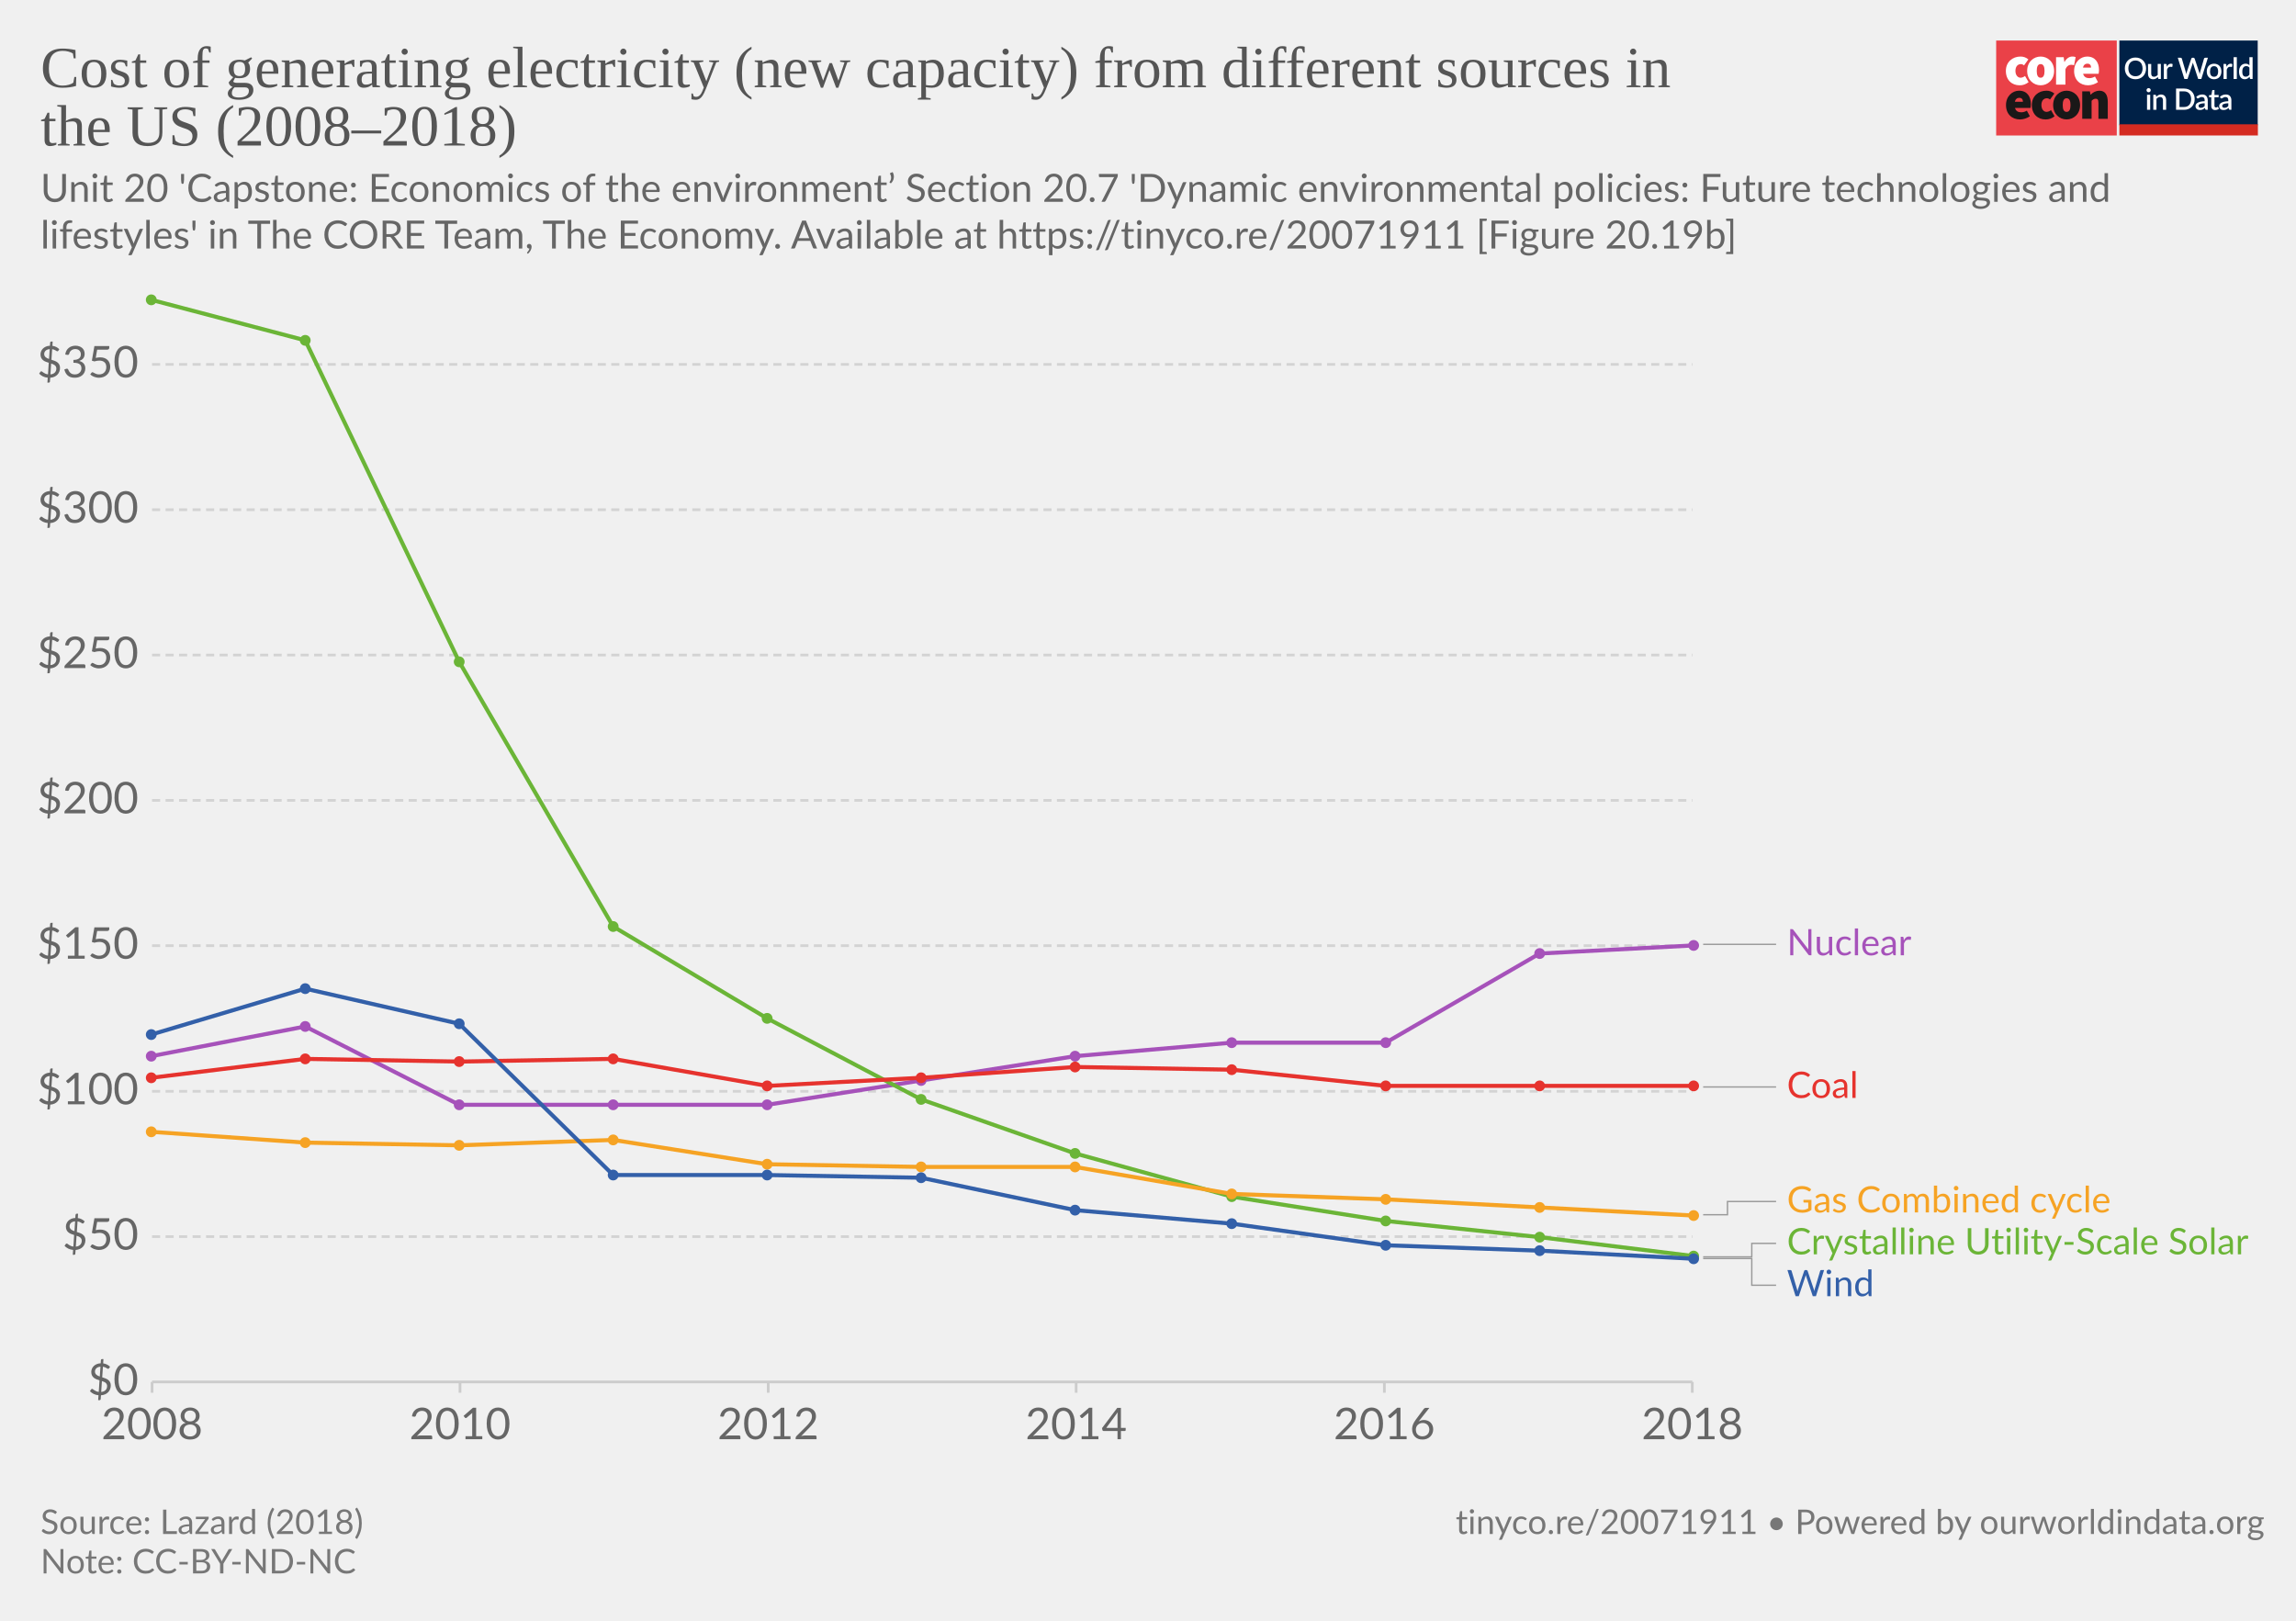
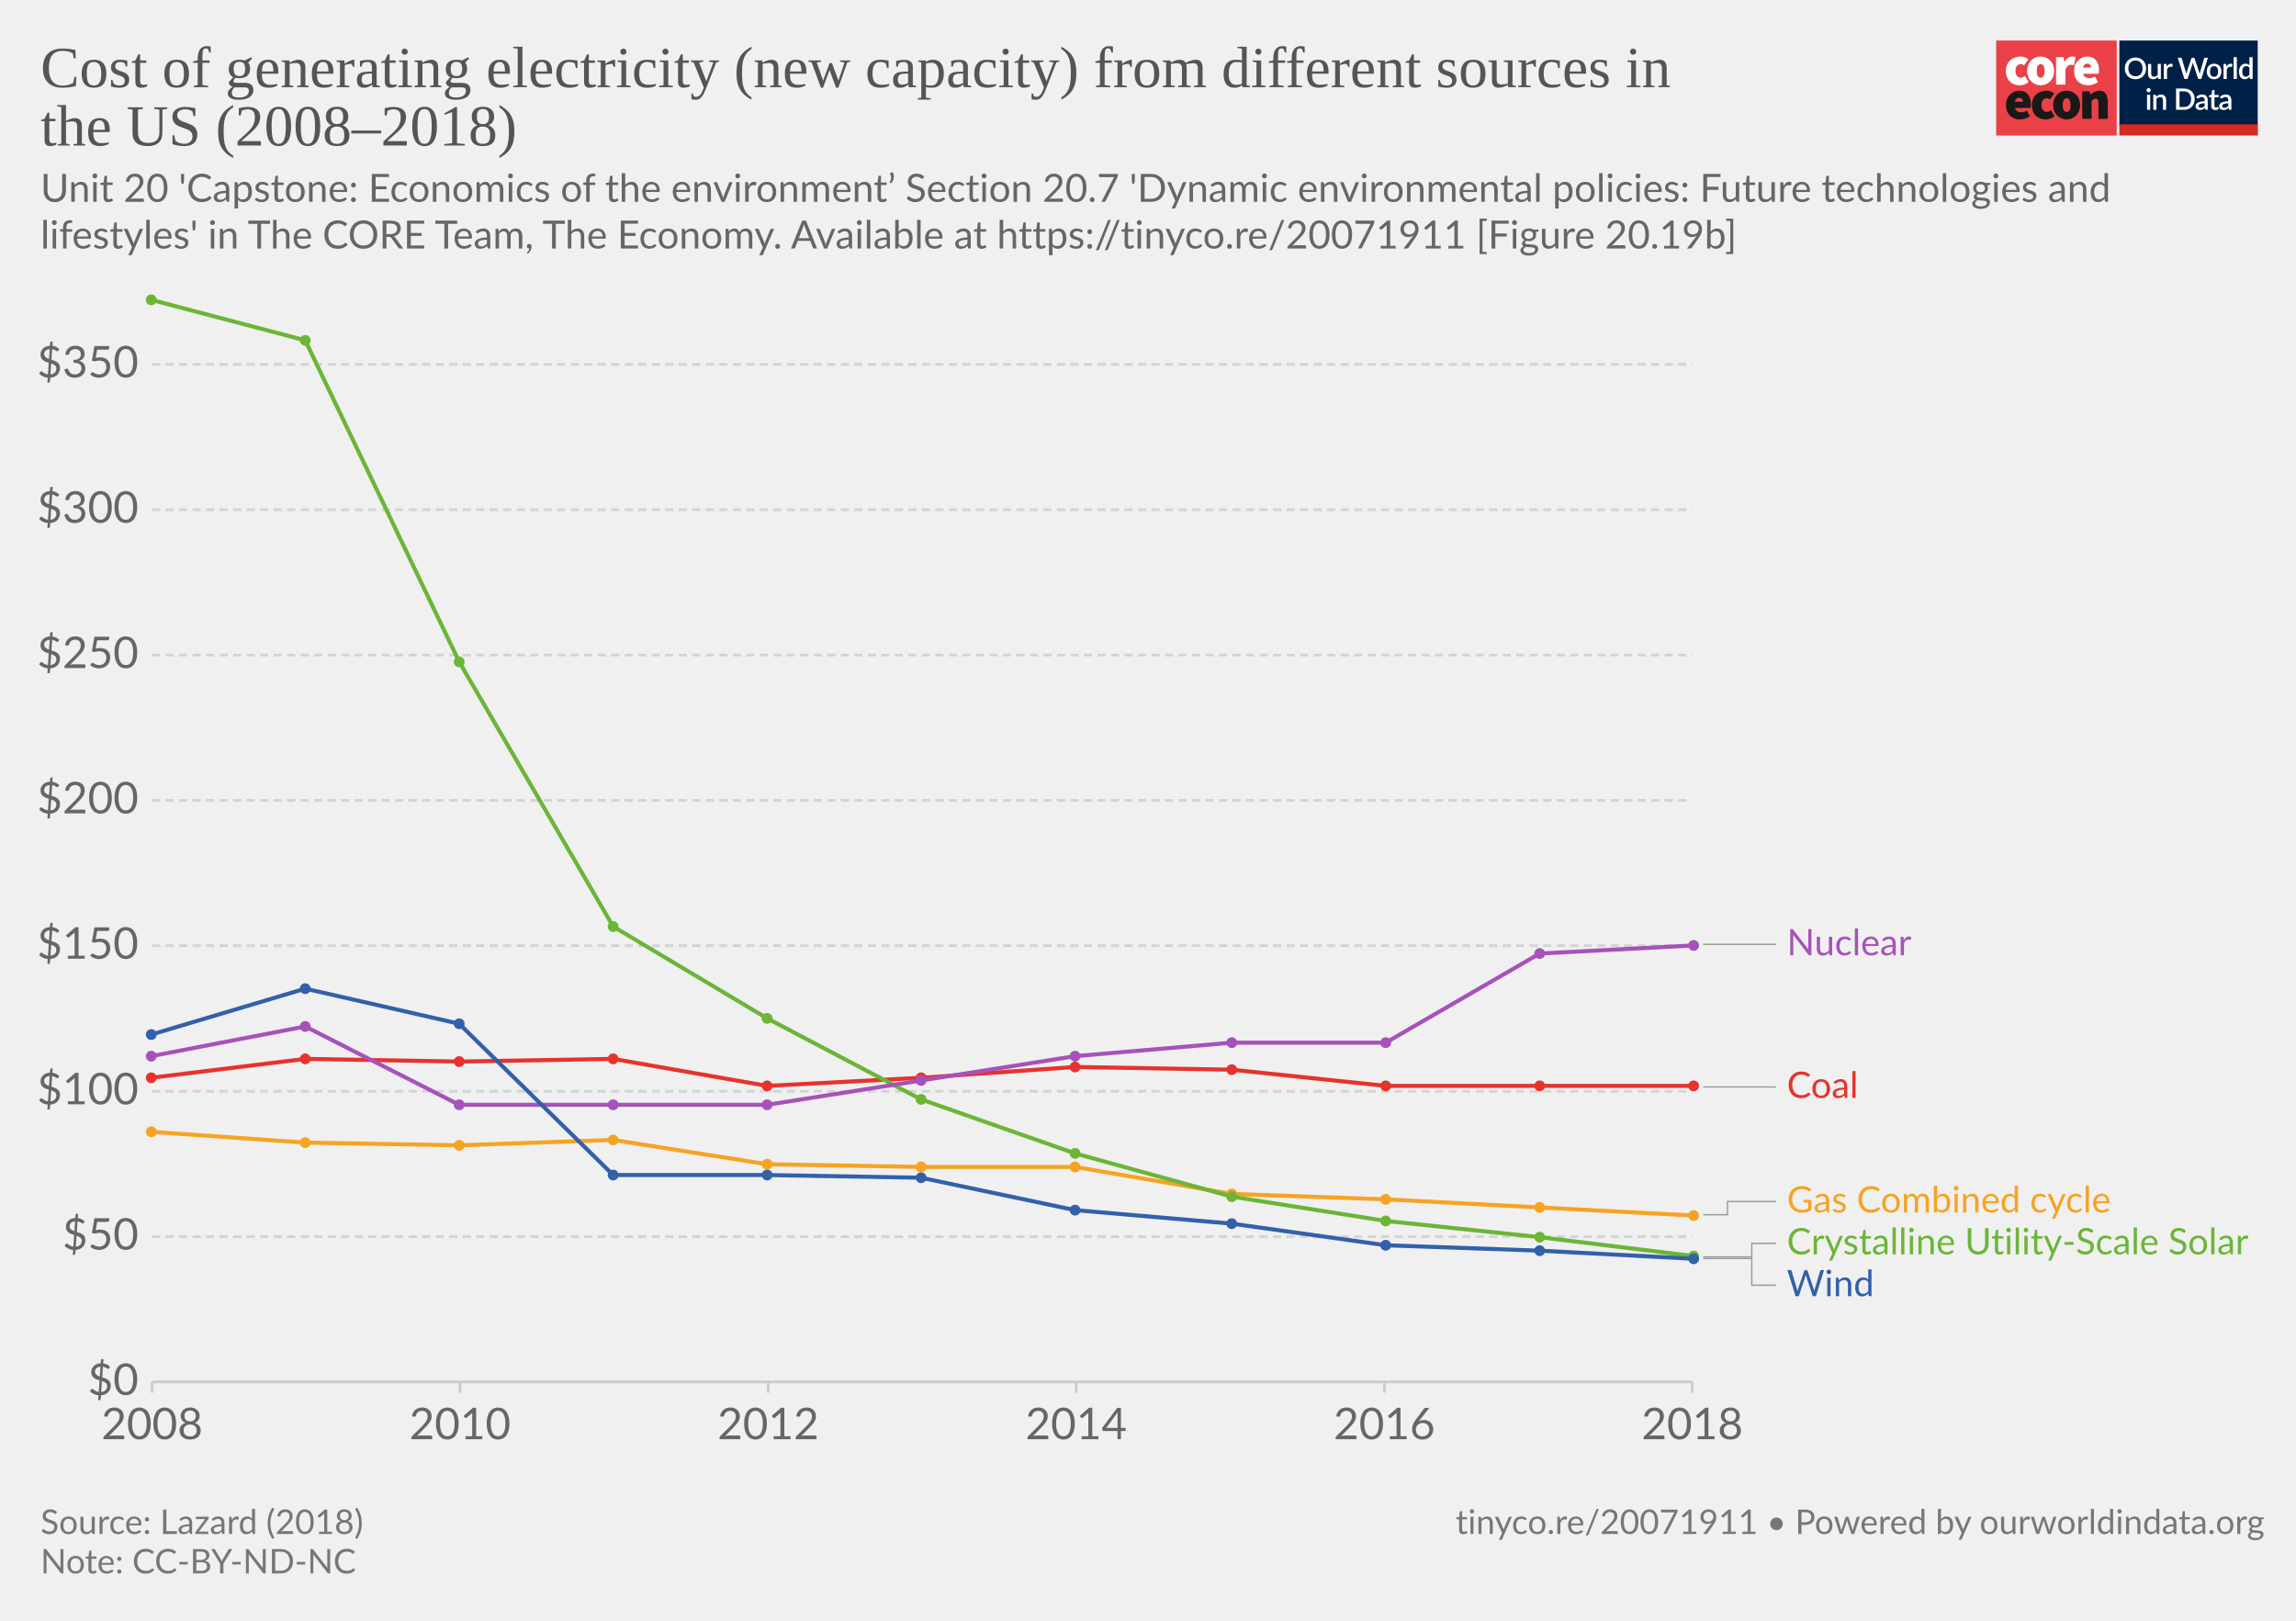
<svg xmlns="http://www.w3.org/2000/svg" version="1.1" style="font-family:Lato, 'Helvetica Neue', Helvetica, Arial, sans-serif;font-size:18px;background-color:white;text-rendering:optimizeLegibility;-webkit-font-smoothing:antialiased" width="850" height="600" viewBox="0 0 850 600">
  <g class="HeaderView">
    <g transform="translate(739, 15) scale(0.95)">
      <svg className="coreLogo" width="102" height="37" viewBox="0 0 102 37" fill="none">
        <path d="M47 0H0v37h47V0z" fill="#EA4148" />
        <path d="M3.78 11.85c0-3.55 2.67-5.6 5.68-5.6a4.63 4.63 0 013.09 1.1l-1.7 2.36c-.31-.32-.74-.5-1.18-.52-1.36 0-2.16 1.03-2.16 2.66 0 1.62.89 2.65 2.03 2.65a2.93 2.93 0 001.7-.69l1.4 2.4a5.29 5.29 0 01-3.52 1.24c-3 0-5.34-2.05-5.34-5.6z" fill="#fff" />
        <path d="M18.85 11.85c0-1.63-.42-2.66-1.52-2.66s-1.52 1.03-1.52 2.66c0 1.62.42 2.65 1.52 2.65s1.52-1.03 1.52-2.65zm-6.77 0c0-3.55 2.54-5.6 5.25-5.6 2.7 0 5.25 2.05 5.25 5.6s-2.54 5.6-5.25 5.6-5.25-2.05-5.25-5.6M23.34 6.5h2.97l.25 1.84h.09c.78-1.46 1.97-2.1 3-2.1.45-.02.9.05 1.32.22l-.6 3.16c-.38-.1-.78-.16-1.18-.17-.76 0-1.7.47-2.2 1.8v5.94h-3.65V6.5zM36.98 10.56c0-.81-.34-1.54-1.44-1.54-.8 0-1.49.47-1.7 1.54h3.14zm-6.6 1.29c0-3.47 2.49-5.6 5.07-5.6 3.13 0 4.62 2.3 4.62 5.17 0 .52-.05 1.03-.15 1.54h-6.04c.34 1.28 1.27 1.71 2.46 1.71a4.3 4.3 0 002.16-.64l1.18 2.18a7.08 7.08 0 01-3.85 1.24c-3.09 0-5.46-2.05-5.46-5.6" fill="#fff" />
        <path d="M10.43 23.87c0-.81-.34-1.54-1.44-1.54-.8 0-1.48.47-1.69 1.54h3.13zm-6.6 1.28c0-3.46 2.5-5.6 5.08-5.6 3.13 0 4.61 2.3 4.61 5.18 0 .51-.05 1.03-.15 1.54H7.34c.34 1.28 1.27 1.7 2.46 1.7.76-.01 1.5-.23 2.16-.63l1.18 2.18a7.08 7.08 0 01-3.85 1.24c-3.1 0-5.46-2.06-5.46-5.6M13.9 25.15c0-3.55 2.67-5.6 5.68-5.6a4.63 4.63 0 013.09 1.11l-1.7 2.35c-.32-.31-.74-.5-1.18-.51-1.36 0-2.16 1.03-2.16 2.65 0 1.63.89 2.66 2.03 2.66a2.93 2.93 0 001.7-.69l1.39 2.4a5.29 5.29 0 01-3.51 1.24c-3 0-5.34-2.06-5.34-5.6" fill="#1A1818" />
        <path d="M28.97 25.15c0-1.62-.42-2.65-1.52-2.65s-1.52 1.03-1.52 2.65c0 1.63.42 2.66 1.52 2.66s1.52-1.03 1.52-2.66zm-6.77 0c0-3.55 2.54-5.6 5.25-5.6 2.7 0 5.25 2.05 5.25 5.6s-2.54 5.6-5.25 5.6-5.25-2.04-5.25-5.6M33.54 19.8h2.97l.25 1.29h.09a4.76 4.76 0 013.34-1.54c2.33 0 3.3 1.71 3.3 4.36v6.6h-3.64v-6.13c0-1.37-.34-1.7-1.06-1.7-.67 0-1.05.3-1.6.8v7.02h-3.65V19.8z" fill="#1A1818" />
        <path fill="#fff" d="M48 0h54v37H48z" />
        <path d="M48 0h53.93v33H48V0z" fill="#002147" />
        <path d="M58.42 10.86c0 .61-.1 1.18-.3 1.7a3.83 3.83 0 01-2.15 2.21c-.5.21-1.07.32-1.7.32-.6 0-1.17-.1-1.68-.32a3.9 3.9 0 01-2.15-2.21c-.2-.52-.3-1.09-.3-1.7 0-.61.1-1.18.3-1.7a3.93 3.93 0 012.15-2.22 4.38 4.38 0 011.69-.31c.62 0 1.18.1 1.69.31a3.79 3.79 0 012.15 2.22c.2.52.3 1.09.3 1.7zm-1.38 0c0-.48-.06-.9-.2-1.28A2.38 2.38 0 0055.43 8a2.97 2.97 0 00-1.14-.21c-.42 0-.8.07-1.15.21-.34.14-.63.35-.87.61-.24.27-.43.59-.56.97-.13.38-.2.8-.2 1.28s.07.9.2 1.29a2.46 2.46 0 001.43 1.57c.35.14.73.2 1.15.2.42 0 .8-.06 1.15-.2a2.4 2.4 0 001.42-1.57c.13-.38.2-.81.2-1.29zm7.14-1.72V15h-.74c-.17 0-.27-.08-.32-.24l-.1-.54a3.42 3.42 0 01-.81.63 2.3 2.3 0 01-1.06.24c-.32 0-.6-.05-.85-.16a1.72 1.72 0 01-1-1.15 3.1 3.1 0 01-.12-.91V9.14h1.24v3.73c0 .4.09.7.27.92.18.22.46.32.83.32.27 0 .53-.06.76-.18.24-.13.46-.3.67-.52V9.13h1.23zm2.33 1.08c.18-.37.4-.66.66-.87.27-.22.58-.32.94-.32a1.34 1.34 0 01.66.17l-.09.93c-.01.06-.04.11-.07.14a.2.2 0 01-.13.03c-.06 0-.14 0-.25-.03a1.62 1.62 0 00-.8.04c-.13.05-.25.13-.35.22-.1.1-.2.21-.28.35-.08.14-.15.3-.22.47V15h-1.24V9.13h.72c.13 0 .22.03.27.08.05.05.08.13.1.25l.08.76zm16-3.5L79.94 15h-1.21l-1.95-5.95a4.7 4.7 0 01-.12-.46 3.32 3.32 0 01-.13.46L74.57 15h-1.22l-2.57-8.28h1.13c.11 0 .2.03.28.09.08.05.14.12.16.22l1.56 5.3a6.11 6.11 0 01.16.8 10 10 0 01.2-.8l1.78-5.3a.48.48 0 01.16-.21c.08-.07.17-.1.28-.1h.4c.11 0 .21.03.28.1.08.05.13.12.17.21l1.77 5.3.1.37.1.4a59.35 59.35 0 00.16-.76L81 7.03a.4.4 0 01.16-.22c.08-.06.18-.09.3-.09h1.04zm2.41 2.32c.44 0 .83.07 1.18.22a2.49 2.49 0 011.47 1.55c.13.37.2.79.2 1.25 0 .47-.07.88-.2 1.26-.14.37-.33.69-.58.95-.24.26-.54.46-.9.6-.34.15-.73.22-1.17.22-.43 0-.83-.07-1.18-.22a2.55 2.55 0 01-1.47-1.55c-.14-.38-.2-.8-.2-1.26 0-.46.06-.88.2-1.25a2.55 2.55 0 011.47-1.55c.35-.15.75-.22 1.18-.22zm0 5.08c.53 0 .92-.18 1.18-.53.26-.36.4-.86.4-1.52s-.14-1.17-.4-1.53c-.26-.36-.65-.54-1.18-.54-.53 0-.93.18-1.2.54-.25.36-.38.87-.38 1.53s.13 1.16.39 1.52c.26.35.66.53 1.2.53zm4.86-3.9c.18-.37.4-.66.67-.87.26-.22.57-.32.93-.32a1.34 1.34 0 01.66.17l-.09.93c-.01.06-.04.11-.07.14a.2.2 0 01-.13.03c-.06 0-.14 0-.25-.03a1.62 1.62 0 00-.8.04c-.13.05-.24.13-.35.22-.1.1-.2.21-.28.35-.08.14-.15.3-.22.47V15H88.6V9.13h.72c.13 0 .22.03.27.08.05.05.08.13.1.25l.08.76zm4-3.73V15h-1.25V6.49h1.24zm4.91 4.09a1.45 1.45 0 00-1.24-.6c-.48 0-.86.18-1.13.54-.27.35-.4.87-.4 1.56 0 .37.02.67.08.93.07.25.15.46.27.62.11.16.25.28.42.35.16.08.35.11.56.11.31 0 .58-.07.8-.2.24-.14.45-.33.64-.58v-2.73zm1.24-4.09V15h-.75c-.16 0-.27-.08-.31-.24l-.11-.63c-.25.28-.53.52-.84.7-.31.17-.67.26-1.09.26a1.96 1.96 0 01-1.59-.78c-.19-.25-.34-.57-.44-.94a4.86 4.86 0 01.01-2.5c.12-.37.3-.7.51-.96a2.3 2.3 0 011.85-.88c.34 0 .63.05.88.16.24.11.45.26.64.46V6.49h1.24zm-39.9 14.65V27h-1.24v-5.86h1.24zm.2-1.78c0 .12-.02.22-.06.32a.83.83 0 01-1.34.26.8.8 0 01-.24-.58c0-.11.02-.22.06-.32a.89.89 0 01.43-.43.76.76 0 01.64 0 .81.81 0 01.45.43c.04.1.06.2.06.32zm2.16 2.55a3.67 3.67 0 01.83-.63 2.32 2.32 0 011.9-.08c.24.11.45.26.61.46.17.2.3.43.38.7.09.28.13.58.13.9V27H65v-3.73c0-.4-.1-.7-.28-.92-.18-.22-.45-.33-.83-.33-.27 0-.53.06-.77.19-.23.13-.45.3-.66.52V27h-1.23v-5.86h.74c.17 0 .28.07.33.23l.08.54zm14.96.95c0 .61-.1 1.17-.3 1.68a3.78 3.78 0 01-2.15 2.16c-.5.2-1.07.3-1.69.3H70.1v-8.28h3.12c.62 0 1.19.1 1.7.3a3.71 3.71 0 012.14 2.16c.2.5.3 1.07.3 1.68zm-1.37 0c0-.48-.07-.9-.2-1.28a2.6 2.6 0 00-.55-.96 2.35 2.35 0 00-.87-.6 2.97 2.97 0 00-1.15-.21h-1.77v6.1h1.77c.43 0 .81-.07 1.15-.2.34-.14.63-.34.87-.6.24-.27.43-.59.55-.96.13-.38.2-.81.2-1.29zm5.27 1.58a7.5 7.5 0 00-1.12.1c-.3.06-.55.13-.73.22a.97.97 0 00-.41.3.68.68 0 00-.12.4c0 .13.02.25.06.35.05.1.1.18.18.24.08.06.18.1.28.14a1.78 1.78 0 001.18-.14c.23-.12.46-.3.68-.53v-1.08zm-3.28-2.49a3.36 3.36 0 012.37-.92c.34 0 .63.05.9.16.26.11.48.26.66.46.18.2.31.44.4.72.1.27.15.57.15.9V27h-.55a.56.56 0 01-.27-.05c-.06-.04-.12-.11-.16-.23l-.12-.47-.44.36c-.15.1-.3.2-.46.26a2.77 2.77 0 01-1.75.12c-.2-.06-.38-.16-.53-.29a1.46 1.46 0 01-.48-1.18c0-.23.06-.45.18-.66.12-.22.32-.41.6-.58.27-.17.64-.31 1.1-.43a8.03 8.03 0 011.68-.19v-.39c0-.42-.1-.73-.27-.94-.18-.2-.45-.3-.8-.3-.23-.01-.43.02-.6.08a6.05 6.05 0 00-.74.39.54.54 0 01-.28.08.38.38 0 01-.22-.06.6.6 0 01-.15-.17l-.22-.4zm7.38 5.14c-.48 0-.86-.13-1.12-.4-.26-.28-.4-.67-.4-1.17v-3.41h-.64a.27.27 0 01-.18-.07c-.05-.04-.07-.11-.07-.2v-.5l.95-.14.27-1.7a.31.31 0 01.1-.15c.04-.04.1-.06.18-.06h.63v1.93h1.63v.89h-1.63v3.33c0 .2.05.37.16.48.1.11.24.17.41.17a.79.79 0 00.43-.12 4 4 0 00.12-.08.2.2 0 01.11-.04c.07 0 .13.04.17.11l.37.6c-.2.18-.42.3-.68.4a2.5 2.5 0 01-.8.13zm5.11-2.65a7.5 7.5 0 00-1.11.1 3 3 0 00-.74.22.97.97 0 00-.4.3.68.68 0 00-.13.4c0 .13.02.25.06.35.05.1.11.18.19.24s.17.1.28.14a1.78 1.78 0 001.18-.14c.23-.12.45-.3.67-.53v-1.08zm-3.28-2.49a3.36 3.36 0 012.37-.92c.34 0 .64.05.9.16.27.11.49.26.66.46.18.2.32.44.41.72.1.27.14.57.14.9V27h-.55a.56.56 0 01-.27-.05c-.06-.04-.11-.11-.15-.23l-.12-.47-.45.36c-.14.1-.3.2-.45.26a2.77 2.77 0 01-1.75.12c-.2-.06-.38-.16-.53-.29a1.46 1.46 0 01-.49-1.18c0-.23.06-.45.18-.66.12-.22.32-.41.6-.58.28-.17.65-.31 1.1-.43a8.03 8.03 0 011.68-.19v-.39c0-.42-.09-.73-.27-.94-.18-.2-.44-.3-.8-.3-.23-.01-.43.02-.59.08a6.09 6.09 0 00-.74.39.54.54 0 01-.29.08.38.38 0 01-.22-.06.6.6 0 01-.14-.17l-.23-.4z" fill="#fff" />
        <path fill="#D42B21" d="M48 32.65h54V37H48z" />
      </svg>
    </g>
    <a href="http://localhost:3030/grapher/cost-of-generating-electricity-new-capacity-from-different-sources-in-the-us-20082018" style="font-family:&quot;Playfair Display&quot;, Georgia, &quot;Times New Roman&quot;, serif" target="_blank" rel="noopener">
      <text font-size="21.60" x="15.0" y="32.3" fill="#555">
        <tspan x="15" y="32.28">Cost of generating electricity (new capacity) from different sources in</tspan>
        <tspan x="15" y="53.88">the US (2008–2018)</tspan>
      </text>
    </a>
    <text font-size="14.40" x="15.0" y="74.7" fill="#666">
      <tspan x="15" y="74.72">Unit 20 'Capstone: Economics of the environment’ Section 20.7 'Dynamic environmental policies: Future technologies and</tspan>
      <tspan x="15" y="92">lifestyles' in The CORE Team, The Economy. Available at https://tinyco.re/20071911 [Figure 20.19b]</tspan>
    </text>
  </g>
  <g class="LineChart">
    <defs>
      <clipPath id="boundsClip-1">
        <rect x="46.288" y="93.2" width="830" height="843.2" />
      </clipPath>
    </defs>
    <g class="DualAxisView">
      <g class="HorizontalAxis">
        <line x1="56.3" y1="511.6" x2="56.3" y2="515.6" stroke="#ccc" />
        <line x1="170.3" y1="511.6" x2="170.3" y2="515.6" stroke="#ccc" />
        <line x1="284.4" y1="511.6" x2="284.4" y2="515.6" stroke="#ccc" />
        <line x1="398.4" y1="511.6" x2="398.4" y2="515.6" stroke="#ccc" />
        <line x1="512.5" y1="511.6" x2="512.5" y2="515.6" stroke="#ccc" />
        <line x1="626.5" y1="511.6" x2="626.5" y2="515.6" stroke="#ccc" />
        <text x="56.3" y="532.8" fill="#666" text-anchor="middle" font-size="16.2">2008</text>
        <text x="170.3" y="532.8" fill="#666" text-anchor="middle" font-size="16.2">2010</text>
        <text x="284.4" y="532.8" fill="#666" text-anchor="middle" font-size="16.2">2012</text>
        <text x="398.4" y="532.8" fill="#666" text-anchor="middle" font-size="16.2">2014</text>
        <text x="512.5" y="532.8" fill="#666" text-anchor="middle" font-size="16.2">2016</text>
        <text x="626.5" y="532.8" fill="#666" text-anchor="middle" font-size="16.2">2018</text>
      </g>
      <g class="VerticalAxis">
        <text x="51.29" y="511.6" fill="#666" dominant-baseline="middle" text-anchor="end" font-size="16.2">$0</text>
        <text x="51.29" y="457.8" fill="#666" dominant-baseline="middle" text-anchor="end" font-size="16.2">$50</text>
        <text x="51.29" y="404" fill="#666" dominant-baseline="middle" text-anchor="end" font-size="16.2">$100</text>
        <text x="51.29" y="350.1" fill="#666" dominant-baseline="middle" text-anchor="end" font-size="16.2">$150</text>
        <text x="51.29" y="296.3" fill="#666" dominant-baseline="middle" text-anchor="end" font-size="16.2">$200</text>
        <text x="51.29" y="242.5" fill="#666" dominant-baseline="middle" text-anchor="end" font-size="16.2">$250</text>
        <text x="51.29" y="188.7" fill="#666" dominant-baseline="middle" text-anchor="end" font-size="16.2">$300</text>
        <text x="51.29" y="134.9" fill="#666" dominant-baseline="middle" text-anchor="end" font-size="16.2">$350</text>
      </g>
      <g class="AxisGridLines horizontalLines">
        <line x1="56.29" y1="511.6" x2="626.52" y2="511.6" stroke="#ccc" />
        <line x1="56.29" y1="457.8" x2="626.52" y2="457.8" stroke="#d3d3d3" stroke-dasharray="3,2" />
        <line x1="56.29" y1="404" x2="626.52" y2="404" stroke="#d3d3d3" stroke-dasharray="3,2" />
        <line x1="56.29" y1="350.1" x2="626.52" y2="350.1" stroke="#d3d3d3" stroke-dasharray="3,2" />
        <line x1="56.29" y1="296.3" x2="626.52" y2="296.3" stroke="#d3d3d3" stroke-dasharray="3,2" />
        <line x1="56.29" y1="242.5" x2="626.52" y2="242.5" stroke="#d3d3d3" stroke-dasharray="3,2" />
        <line x1="56.29" y1="188.7" x2="626.52" y2="188.7" stroke="#d3d3d3" stroke-dasharray="3,2" />
        <line x1="56.29" y1="134.9" x2="626.52" y2="134.9" stroke="#d3d3d3" stroke-dasharray="3,2" />
      </g>
    </g>
    <g clip-path="url(#boundsClip-1)">
      <g class="LineLabels" style="cursor:default">
        <g class="legendMark">
          <g class="indicator">
            <path d="M630.525,349.6 H644.025 V349.6 H657.525" stroke="#999" stroke-width="0.5" fill="none" />
          </g>
          <rect x="626.525" y="342.85" width="81.575" height="13.5" fill="#fff" opacity="0" />
          <text font-size="13.50" x="661.5" y="353.7" fill="#a652ba">
            <tspan x="661.525" y="353.65">Nuclear</tspan>
          </text>
        </g>
        <g class="legendMark">
          <g class="indicator">
            <path d="M630.525,402.4 H644.025 V402.4 H657.525" stroke="#999" stroke-width="0.5" fill="none" />
          </g>
          <rect x="626.525" y="395.65" width="62.81" height="13.5" fill="#fff" opacity="0" />
          <text font-size="13.50" x="661.5" y="406.4" fill="#e6332e">
            <tspan x="661.525" y="406.45">Coal</tspan>
          </text>
        </g>
        <g class="legendMark">
          <g class="indicator">
            <path d="M630.525,449.7 H639.525 V444.8 H657.525" stroke="#999" stroke-width="0.5" fill="none" />
          </g>
          <rect x="626.525" y="438.05" width="159.875" height="13.5" fill="#fff" opacity="0" />
          <text font-size="13.50" x="661.5" y="448.9" fill="#f6a324">
            <tspan x="661.525" y="448.85">Gas Combined cycle</tspan>
          </text>
        </g>
        <g class="legendMark">
          <g class="indicator">
            <path d="M630.525,465.3 H648.525 V460.3 H657.525" stroke="#999" stroke-width="0.5" fill="none" />
          </g>
          <rect x="626.525" y="453.55" width="208.475" height="13.5" fill="#fff" opacity="0" />
          <text font-size="13.50" x="661.5" y="464.4" fill="#6bb537">
            <tspan x="661.525" y="464.35">Crystalline Utility-Scale Solar</tspan>
          </text>
        </g>
        <g class="legendMark">
          <g class="indicator">
            <path d="M630.525,465.9 H648.525 V475.8 H657.525" stroke="#999" stroke-width="0.5" fill="none" />
          </g>
          <rect x="626.525" y="469.05" width="65.78" height="13.5" fill="#fff" opacity="0" />
          <text font-size="13.50" x="661.5" y="479.9" fill="#3360a9">
            <tspan x="661.525" y="479.85">Wind</tspan>
          </text>
        </g>
      </g>
      <g class="Lines">
        <rect x="56" y="111" width="570" height="400" fill="rgba(255,255,255,0)" opacity="0" />
        <g>
+           <path stroke-linecap="round" stroke="#ddd" d="M56 419L113 423L170 424L227 422L284 431L341 432L398 432L456 442L513 444L570 447L627 450" fill="none" stroke-width="1" />
+         </g>
+         <g>
+           <path stroke-linecap="round" stroke="#ddd" d="M56 399L113 392L170 393L227 392L284 402L341 399L398 395L456 396L513 402L570 402L627 402" fill="none" stroke-width="1" />
+         </g>
+         <g>
+           <path stroke-linecap="round" stroke="#ddd" d="M56 111L113 126L170 245L227 343L284 377L341 407L398 427L456 443L513 452L570 458L627 465" fill="none" stroke-width="1" />
+         </g>
+         <g>
          <path stroke-linecap="round" stroke="#ddd" d="M56 391L113 380L170 409L227 409L284 409L341 400L398 391L456 386L513 386L570 353L627 350" fill="none" stroke-width="1" />
        </g>
        <g>
-           <path stroke-linecap="round" stroke="#ddd" d="M56 111L113 126L170 245L227 343L284 377L341 407L398 427L456 443L513 452L570 458L627 465" fill="none" stroke-width="1" />
-         </g>
-         <g>
-           <path stroke-linecap="round" stroke="#ddd" d="M56 399L113 392L170 393L227 392L284 402L341 399L398 395L456 396L513 402L570 402L627 402" fill="none" stroke-width="1" />
-         </g>
-         <g>
-           <path stroke-linecap="round" stroke="#ddd" d="M56 419L113 423L170 424L227 422L284 431L341 432L398 432L456 442L513 444L570 447L627 450" fill="none" stroke-width="1" />
-         </g>
-         <g>
          <path stroke-linecap="round" stroke="#ddd" d="M56 383L113 366L170 379L227 435L284 435L341 436L398 448L456 453L513 461L570 463L627 466" fill="none" stroke-width="1" />
+         </g>
+         <g>
+           <path stroke="#f6a324" stroke-linecap="round" d="M56 419L113 423L170 424L227 422L284 431L341 432L398 432L456 442L513 444L570 447L627 450" fill="none" stroke-width="1.5" />
+           <g fill="#f6a324">
+             <circle cx="56" cy="419" r="2" />
+             <circle cx="113" cy="423" r="2" />
+             <circle cx="170" cy="424" r="2" />
+             <circle cx="227" cy="422" r="2" />
+             <circle cx="284" cy="431" r="2" />
+             <circle cx="341" cy="432" r="2" />
+             <circle cx="398" cy="432" r="2" />
+             <circle cx="456" cy="442" r="2" />
+             <circle cx="513" cy="444" r="2" />
+             <circle cx="570" cy="447" r="2" />
+             <circle cx="627" cy="450" r="2" />
+           </g>
+         </g>
+         <g>
+           <path stroke="#e6332e" stroke-linecap="round" d="M56 399L113 392L170 393L227 392L284 402L341 399L398 395L456 396L513 402L570 402L627 402" fill="none" stroke-width="1.5" />
+           <g fill="#e6332e">
+             <circle cx="56" cy="399" r="2" />
+             <circle cx="113" cy="392" r="2" />
+             <circle cx="170" cy="393" r="2" />
+             <circle cx="227" cy="392" r="2" />
+             <circle cx="284" cy="402" r="2" />
+             <circle cx="341" cy="399" r="2" />
+             <circle cx="398" cy="395" r="2" />
+             <circle cx="456" cy="396" r="2" />
+             <circle cx="513" cy="402" r="2" />
+             <circle cx="570" cy="402" r="2" />
+             <circle cx="627" cy="402" r="2" />
+           </g>
+         </g>
+         <g>
+           <path stroke="#6bb537" stroke-linecap="round" d="M56 111L113 126L170 245L227 343L284 377L341 407L398 427L456 443L513 452L570 458L627 465" fill="none" stroke-width="1.5" />
+           <g fill="#6bb537">
+             <circle cx="56" cy="111" r="2" />
+             <circle cx="113" cy="126" r="2" />
+             <circle cx="170" cy="245" r="2" />
+             <circle cx="227" cy="343" r="2" />
+             <circle cx="284" cy="377" r="2" />
+             <circle cx="341" cy="407" r="2" />
+             <circle cx="398" cy="427" r="2" />
+             <circle cx="456" cy="443" r="2" />
+             <circle cx="513" cy="452" r="2" />
+             <circle cx="570" cy="458" r="2" />
+             <circle cx="627" cy="465" r="2" />
+           </g>
        </g>
        <g>
          <path stroke="#a652ba" stroke-linecap="round" d="M56 391L113 380L170 409L227 409L284 409L341 400L398 391L456 386L513 386L570 353L627 350" fill="none" stroke-width="1.5" />
          <g fill="#a652ba">
            <circle cx="56" cy="391" r="2" />
            <circle cx="113" cy="380" r="2" />
            <circle cx="170" cy="409" r="2" />
            <circle cx="227" cy="409" r="2" />
            <circle cx="284" cy="409" r="2" />
            <circle cx="341" cy="400" r="2" />
            <circle cx="398" cy="391" r="2" />
            <circle cx="456" cy="386" r="2" />
            <circle cx="513" cy="386" r="2" />
            <circle cx="570" cy="353" r="2" />
            <circle cx="627" cy="350" r="2" />
          </g>
        </g>
        <g>
-           <path stroke="#6bb537" stroke-linecap="round" d="M56 111L113 126L170 245L227 343L284 377L341 407L398 427L456 443L513 452L570 458L627 465" fill="none" stroke-width="1.5" />
-           <g fill="#6bb537">
-             <circle cx="56" cy="111" r="2" />
-             <circle cx="113" cy="126" r="2" />
-             <circle cx="170" cy="245" r="2" />
-             <circle cx="227" cy="343" r="2" />
-             <circle cx="284" cy="377" r="2" />
-             <circle cx="341" cy="407" r="2" />
-             <circle cx="398" cy="427" r="2" />
-             <circle cx="456" cy="443" r="2" />
-             <circle cx="513" cy="452" r="2" />
-             <circle cx="570" cy="458" r="2" />
-             <circle cx="627" cy="465" r="2" />
-           </g>
-         </g>
-         <g>
-           <path stroke="#e6332e" stroke-linecap="round" d="M56 399L113 392L170 393L227 392L284 402L341 399L398 395L456 396L513 402L570 402L627 402" fill="none" stroke-width="1.5" />
-           <g fill="#e6332e">
-             <circle cx="56" cy="399" r="2" />
-             <circle cx="113" cy="392" r="2" />
-             <circle cx="170" cy="393" r="2" />
-             <circle cx="227" cy="392" r="2" />
-             <circle cx="284" cy="402" r="2" />
-             <circle cx="341" cy="399" r="2" />
-             <circle cx="398" cy="395" r="2" />
-             <circle cx="456" cy="396" r="2" />
-             <circle cx="513" cy="402" r="2" />
-             <circle cx="570" cy="402" r="2" />
-             <circle cx="627" cy="402" r="2" />
-           </g>
-         </g>
-         <g>
-           <path stroke="#f6a324" stroke-linecap="round" d="M56 419L113 423L170 424L227 422L284 431L341 432L398 432L456 442L513 444L570 447L627 450" fill="none" stroke-width="1.5" />
-           <g fill="#f6a324">
-             <circle cx="56" cy="419" r="2" />
-             <circle cx="113" cy="423" r="2" />
-             <circle cx="170" cy="424" r="2" />
-             <circle cx="227" cy="422" r="2" />
-             <circle cx="284" cy="431" r="2" />
-             <circle cx="341" cy="432" r="2" />
-             <circle cx="398" cy="432" r="2" />
-             <circle cx="456" cy="442" r="2" />
-             <circle cx="513" cy="444" r="2" />
-             <circle cx="570" cy="447" r="2" />
-             <circle cx="627" cy="450" r="2" />
-           </g>
-         </g>
-         <g>
          <path stroke="#3360a9" stroke-linecap="round" d="M56 383L113 366L170 379L227 435L284 435L341 436L398 448L456 453L513 461L570 463L627 466" fill="none" stroke-width="1.5" />
          <g fill="#3360a9">
            <circle cx="56" cy="383" r="2" />
            <circle cx="113" cy="366" r="2" />
            <circle cx="170" cy="379" r="2" />
            <circle cx="227" cy="435" r="2" />
            <circle cx="284" cy="435" r="2" />
            <circle cx="341" cy="436" r="2" />
            <circle cx="398" cy="448" r="2" />
            <circle cx="456" cy="453" r="2" />
            <circle cx="513" cy="461" r="2" />
            <circle cx="570" cy="463" r="2" />
            <circle cx="627" cy="466" r="2" />
          </g>
        </g>
      </g>
    </g>
  </g>
  <g class="SourcesFooter" style="fill:#777">
    <g style="fill:#777">
      <text font-size="12.60" x="15.0" y="567.9">
        <tspan x="15" y="567.88">Source: Lazard (2018)</tspan>
      </text>
    </g>
    <text font-size="12.60" x="15.0" y="582.5">
      <tspan x="15" y="582.48">Note: CC-BY-ND-NC</tspan>
    </text>
    <text font-size="12.60" x="538.9" y="567.9">
      <tspan x="538.9" y="567.88">
        <a target="_blank" style="fill: #777;" href="https://tinyco.re/20071911">tinyco.re/20071911</a> • <a href="https://ourworldindata.org" target="_blank">Powered by ourworldindata.org</a>
      </tspan>
    </text>
  </g>
</svg>
